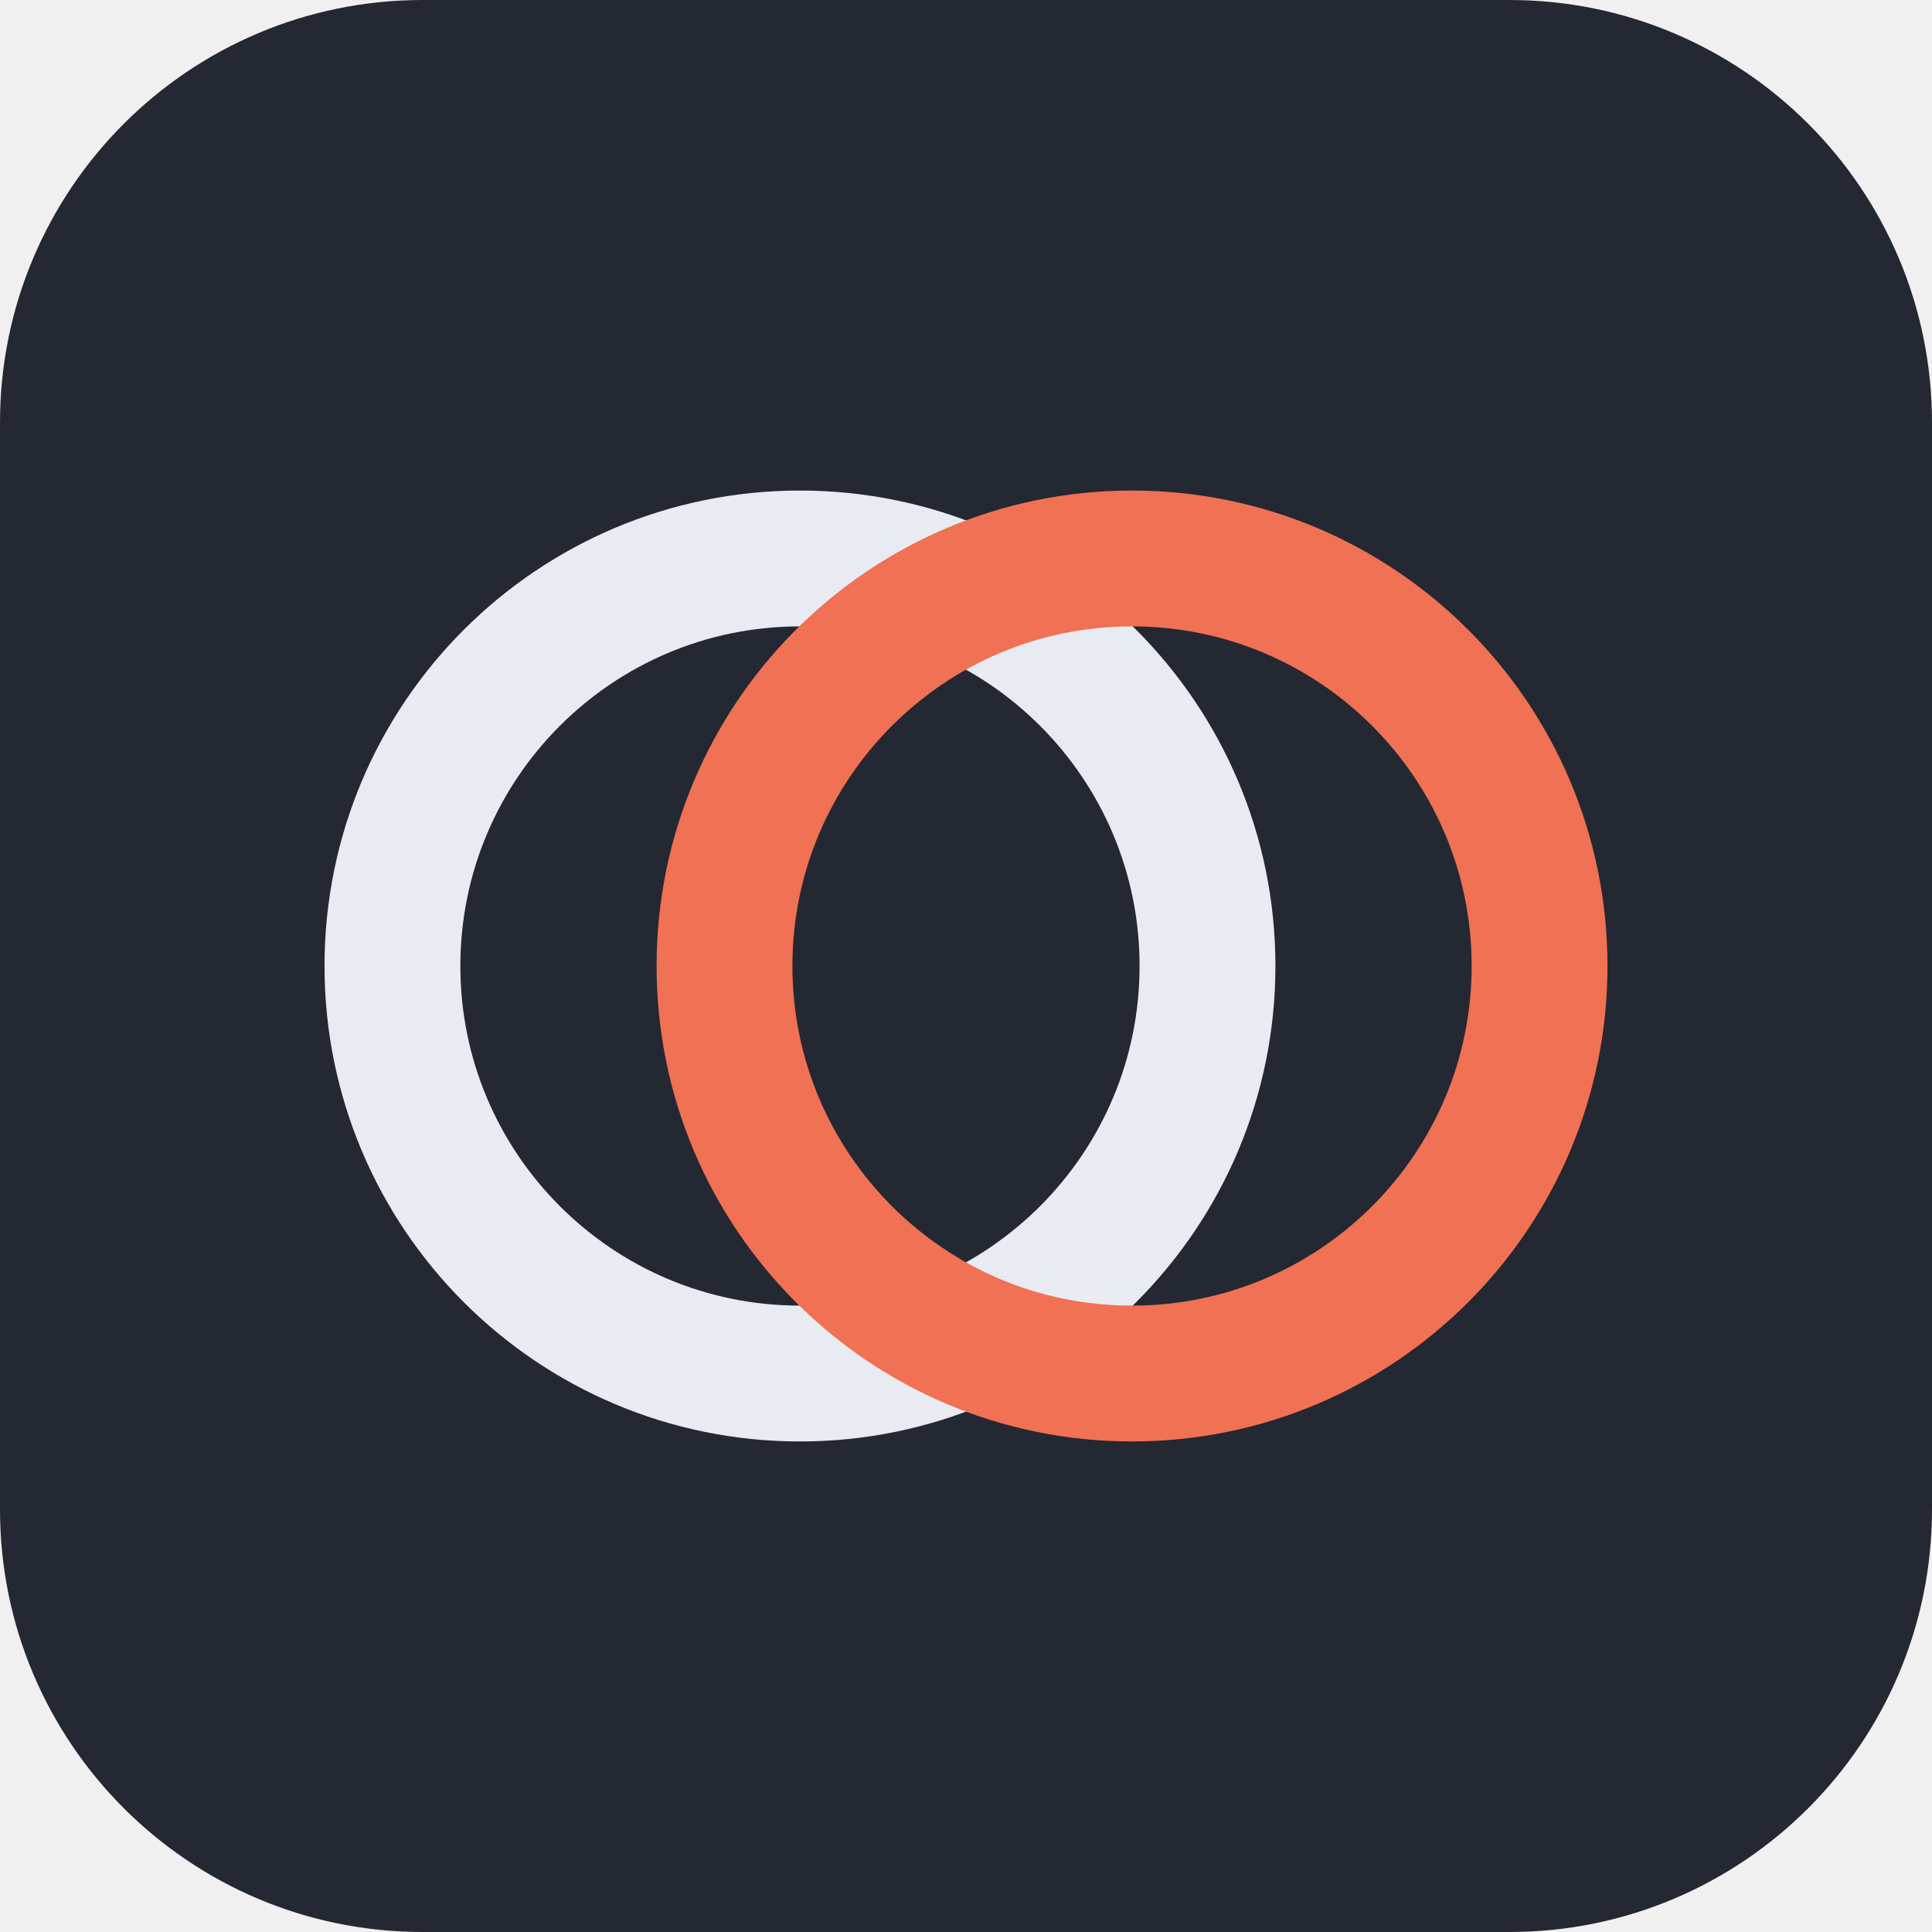
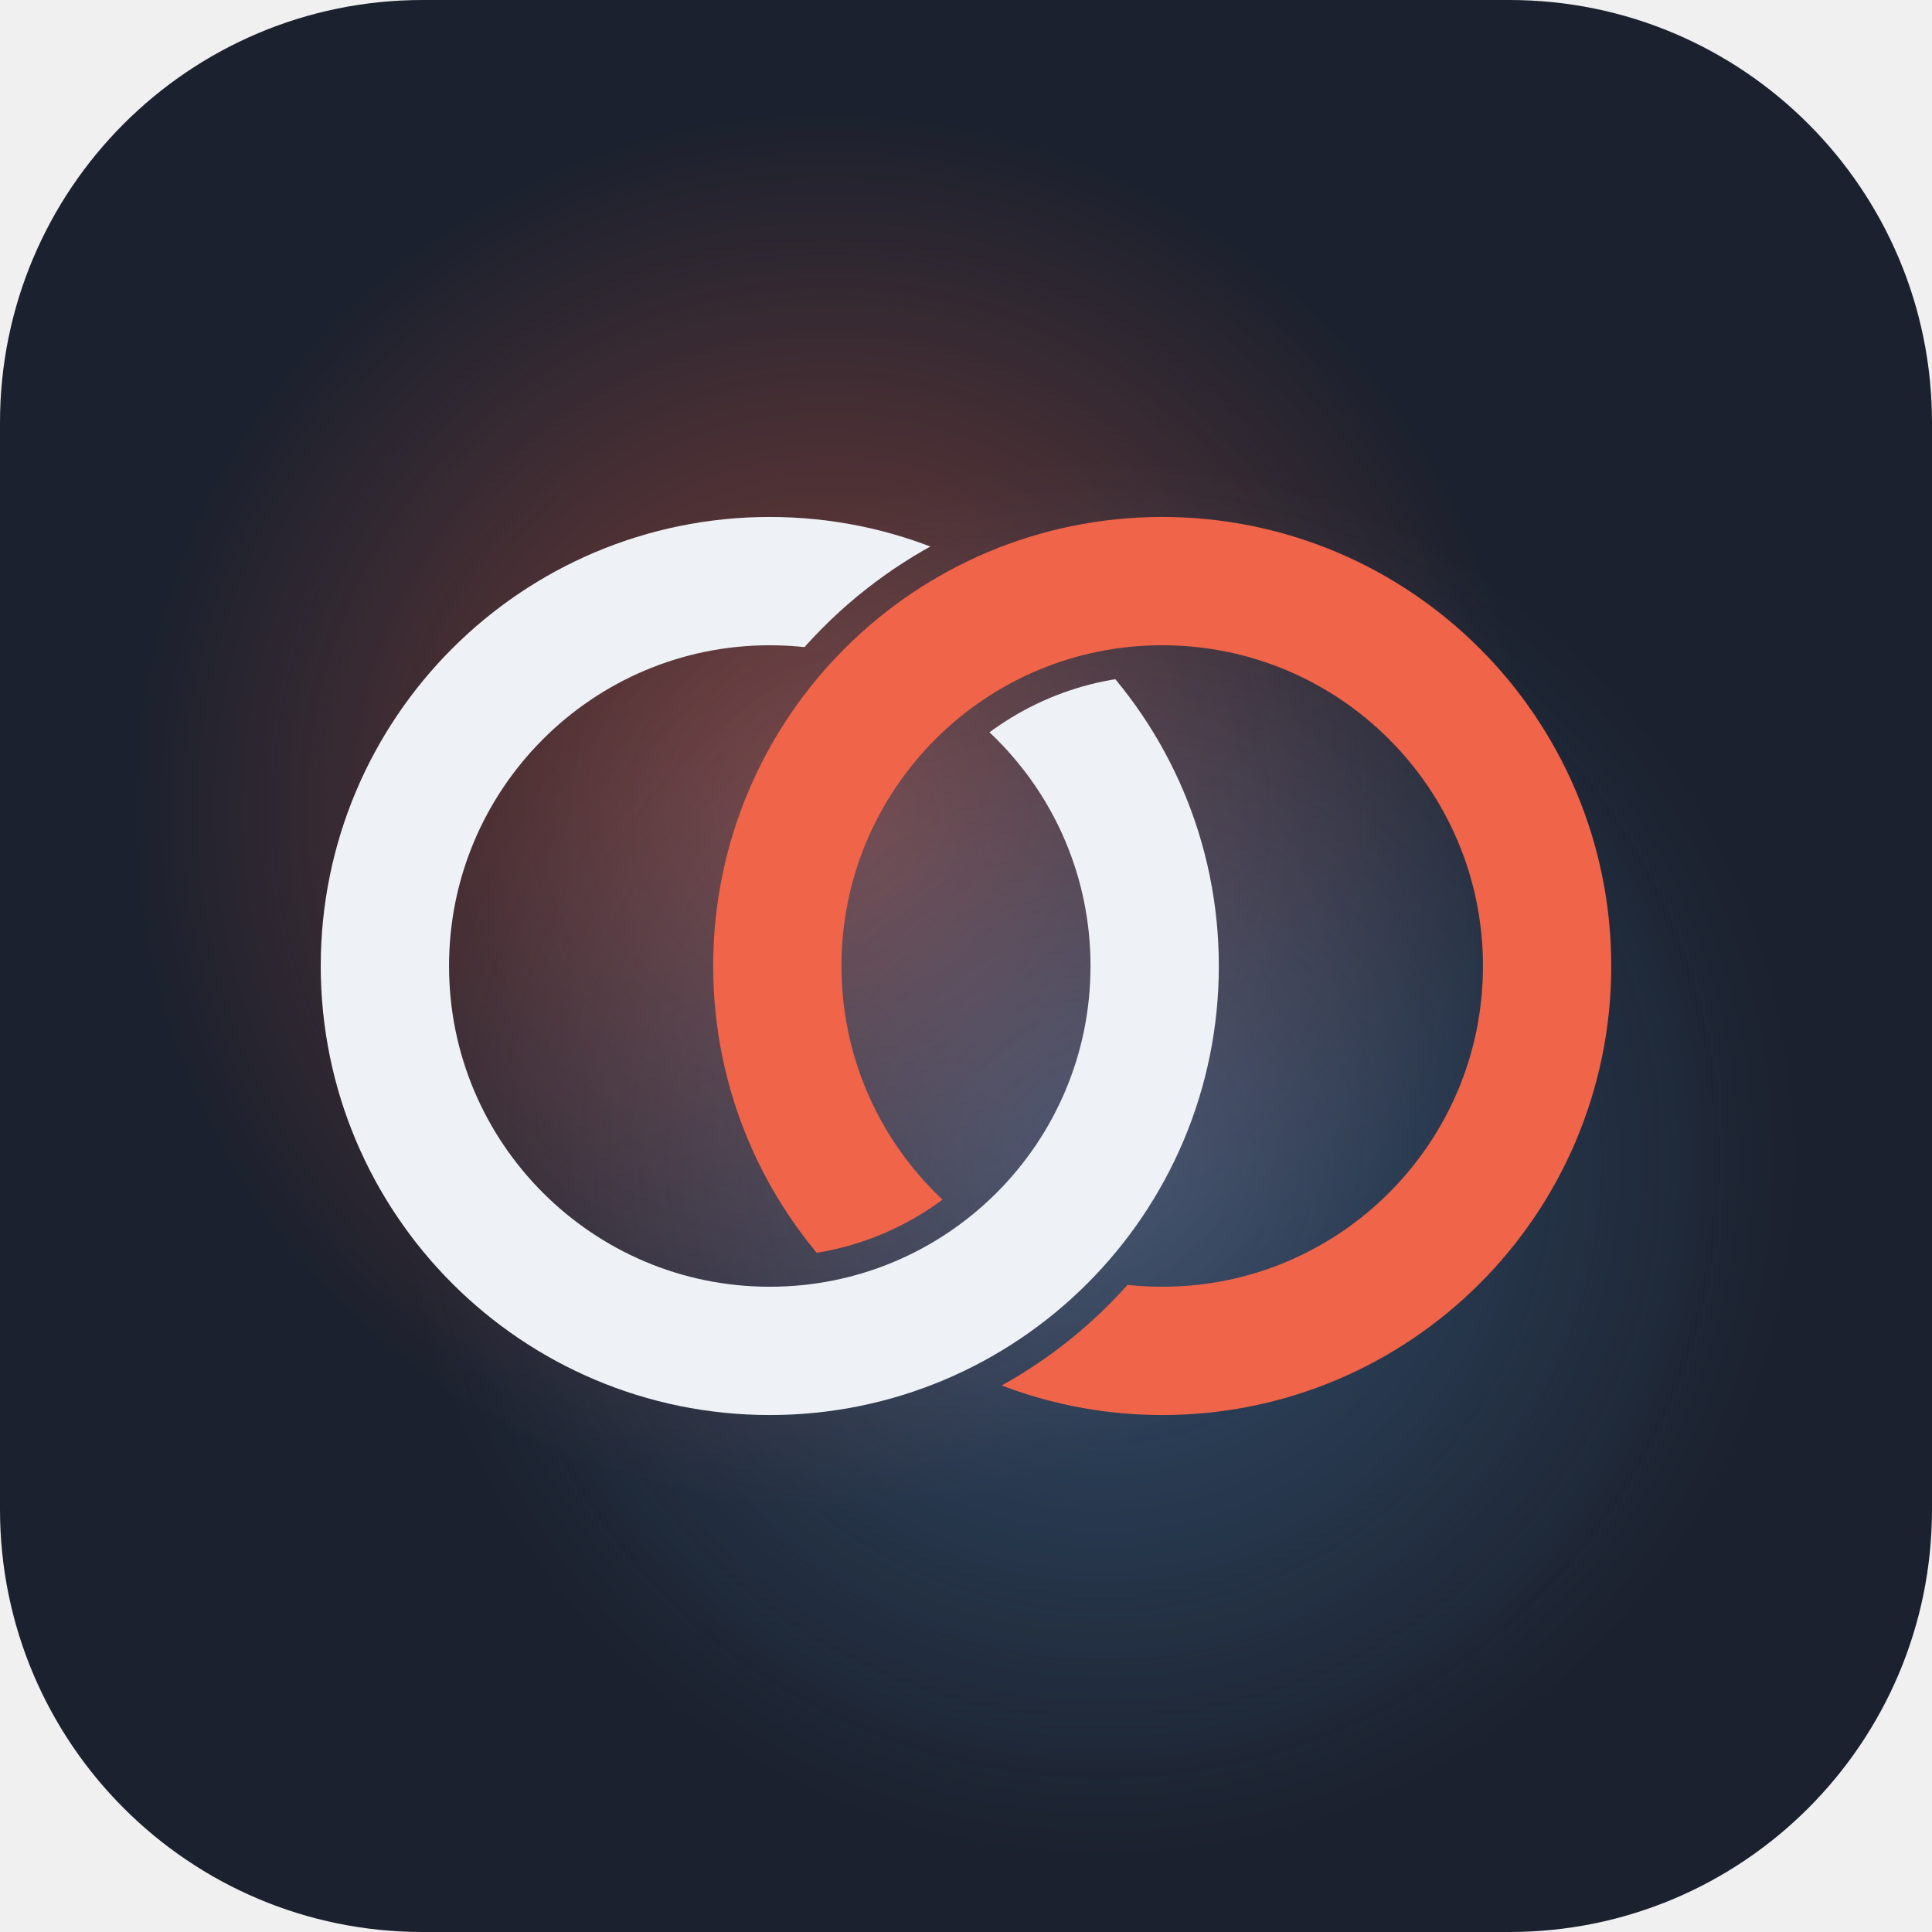
<svg xmlns="http://www.w3.org/2000/svg" viewBox="0 0 512 512" fill="none">
-   <rect width="512" height="512" rx="112" fill="#242832" />
-   <circle cx="212" cy="256" r="108" stroke="#E8ECF2" stroke-width="36" />
-   <circle cx="300" cy="256" r="108" stroke="#F07153" stroke-width="36" />
+   <defs>
+     <radialGradient id="glowCoral" cx="43%" cy="42%" r="36%">
+       <stop offset="0%" stop-color="#F06449" stop-opacity="0.45" />
+       <stop offset="100%" stop-color="#F06449" stop-opacity="0" />
+     </radialGradient>
+     <radialGradient id="glowBlue" cx="57%" cy="60%" r="36%">
+       <stop offset="0%" stop-color="#5C9BD6" stop-opacity="0.38" />
+       <stop offset="100%" stop-color="#5C9BD6" stop-opacity="0" />
+     </radialGradient>
+     <clipPath id="topCross">
+       <rect x="210" y="110" width="92" height="120" />
+     </clipPath>
+     <clipPath id="botCross">
+       <rect x="210" y="282" width="92" height="120" />
+     </clipPath>
+     <mask id="whiteUnderCoralMask">
+       <rect width="512" height="512" fill="#FFF" />
+       <g clip-path="url(#topCross)">
+         <circle cx="308" cy="256" r="102" stroke="#000" stroke-width="50" />
+       </g>
+     </mask>
+     <mask id="coralUnderWhiteMask">
+       <rect width="512" height="512" fill="#FFF" />
+       <g clip-path="url(#botCross)">
+         <circle cx="204" cy="256" r="102" stroke="#000" stroke-width="50" />
+       </g>
+     </mask>
+   </defs>
+   <rect width="512" height="512" rx="112" fill="#1B212E" />
+   <rect width="512" height="512" rx="112" fill="url(#glowCoral)" />
+   <rect width="512" height="512" rx="112" fill="url(#glowBlue)" />
+   <circle cx="204" cy="256" r="102" stroke="#EEF2F7" stroke-width="34" mask="url(#whiteUnderCoralMask)" />
+   <circle cx="308" cy="256" r="102" stroke="#F06449" stroke-width="34" mask="url(#coralUnderWhiteMask)" />
</svg>
